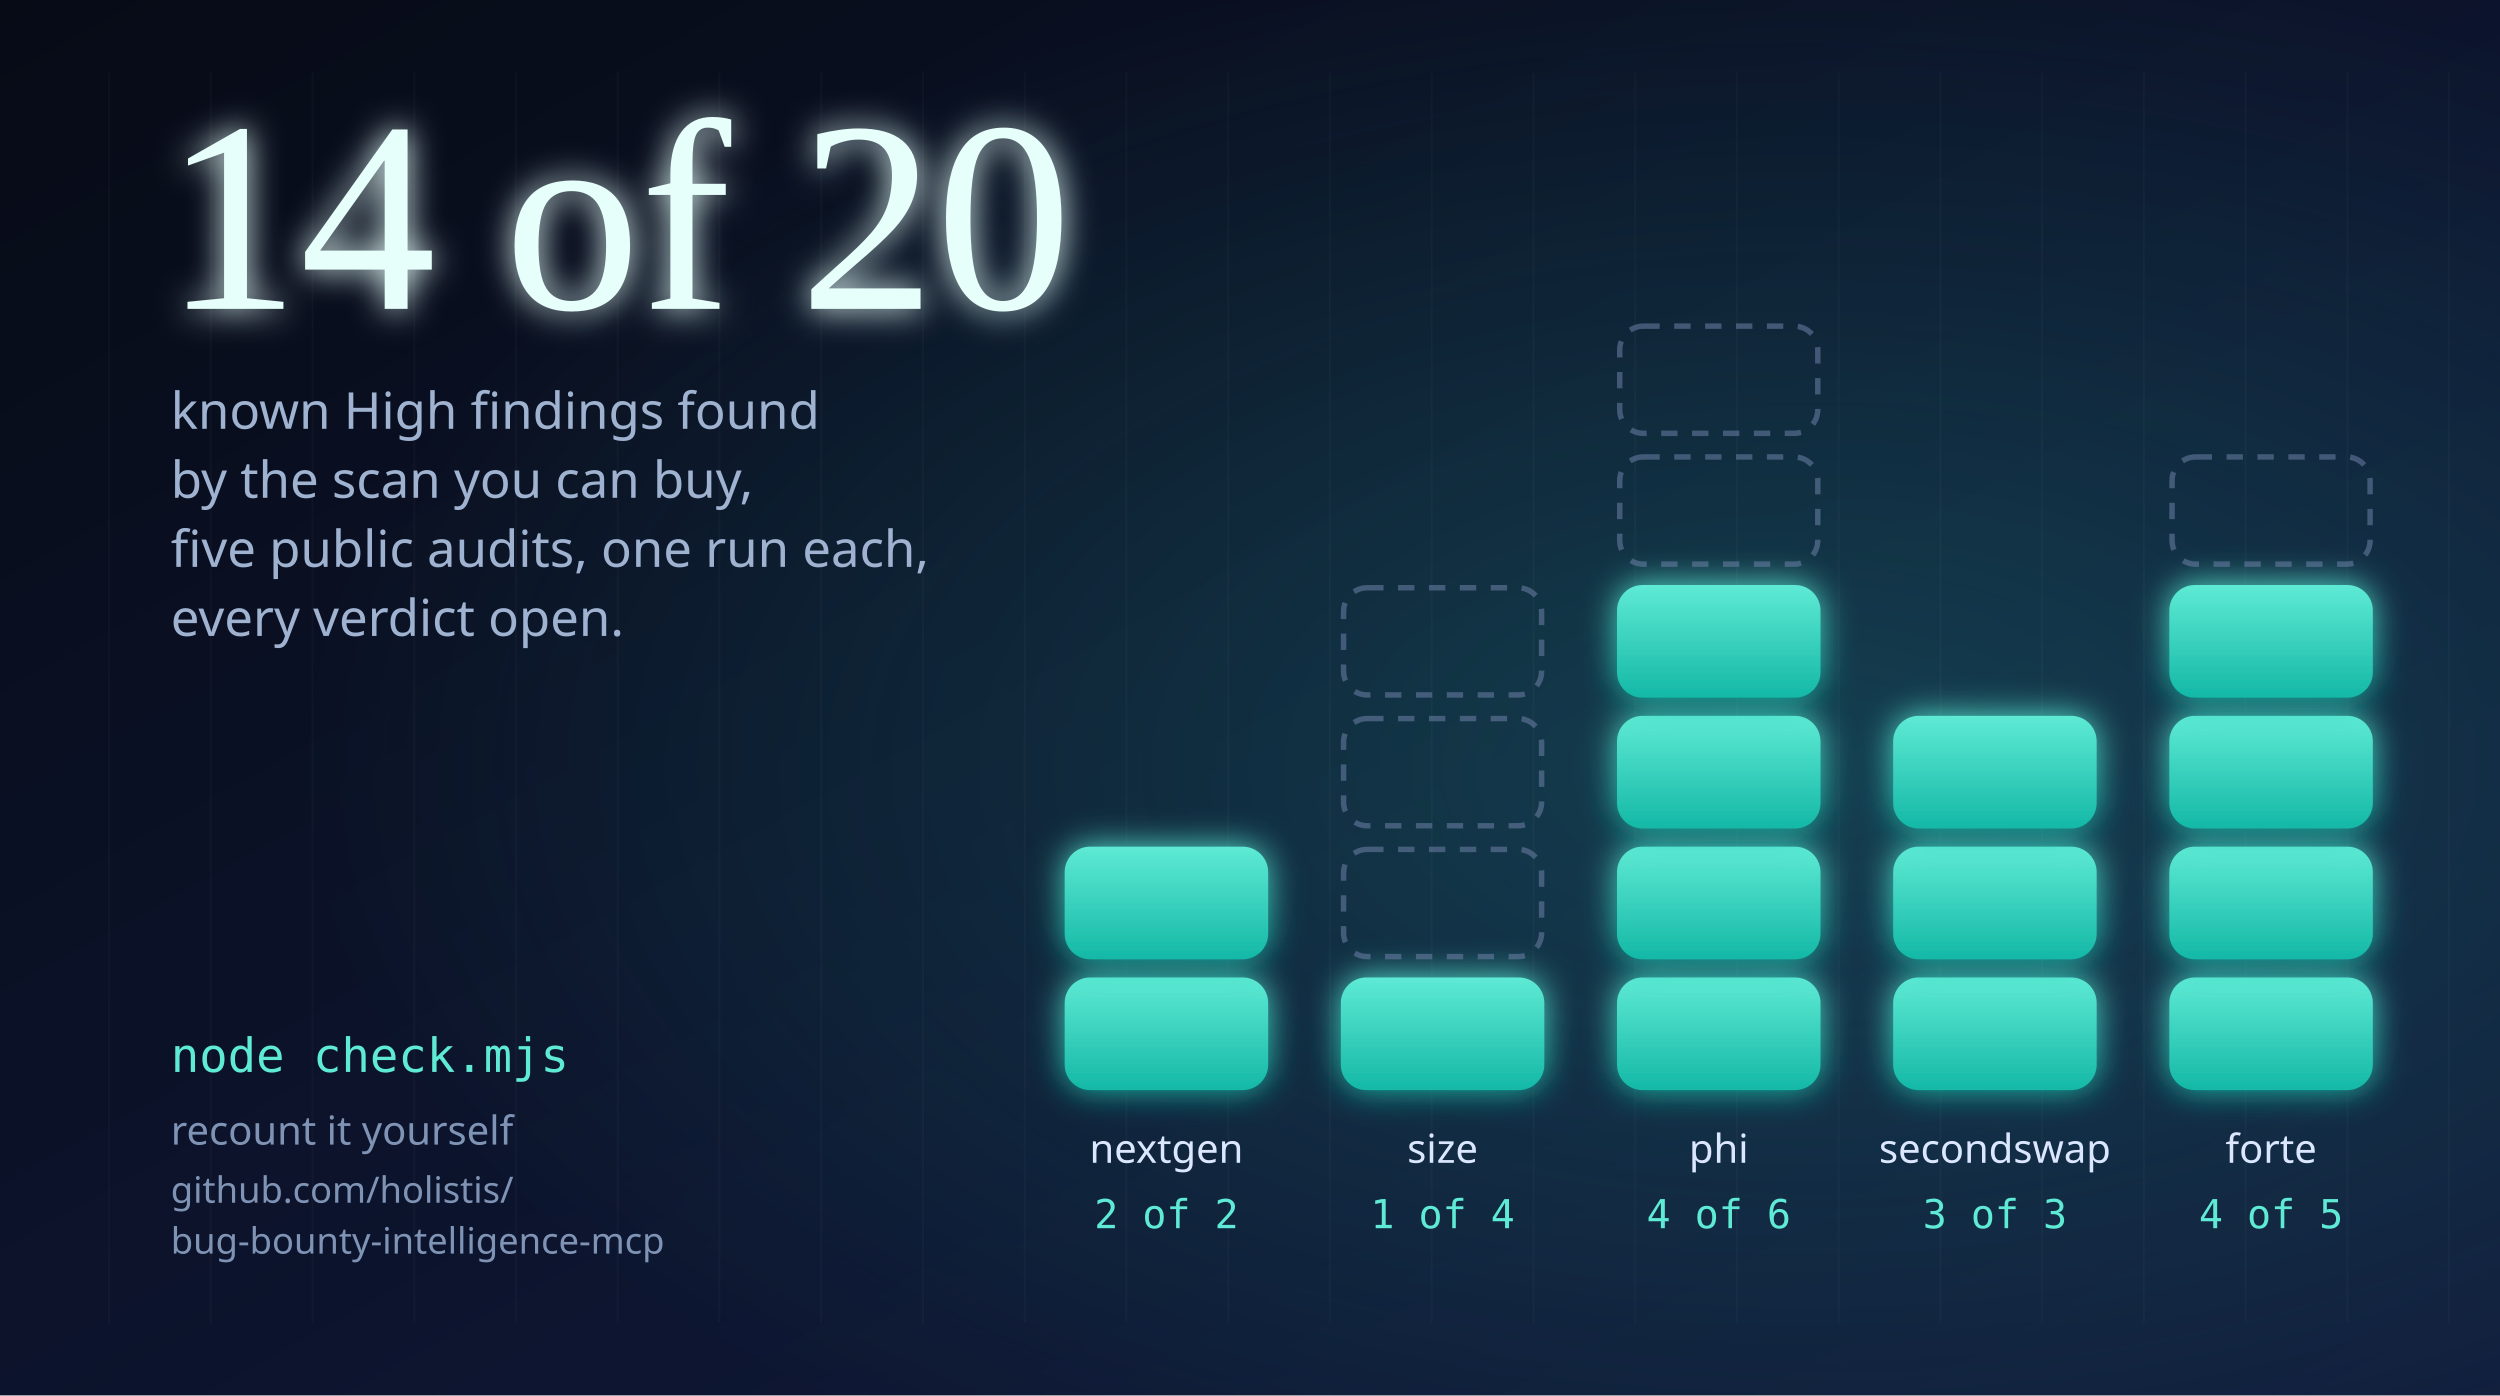
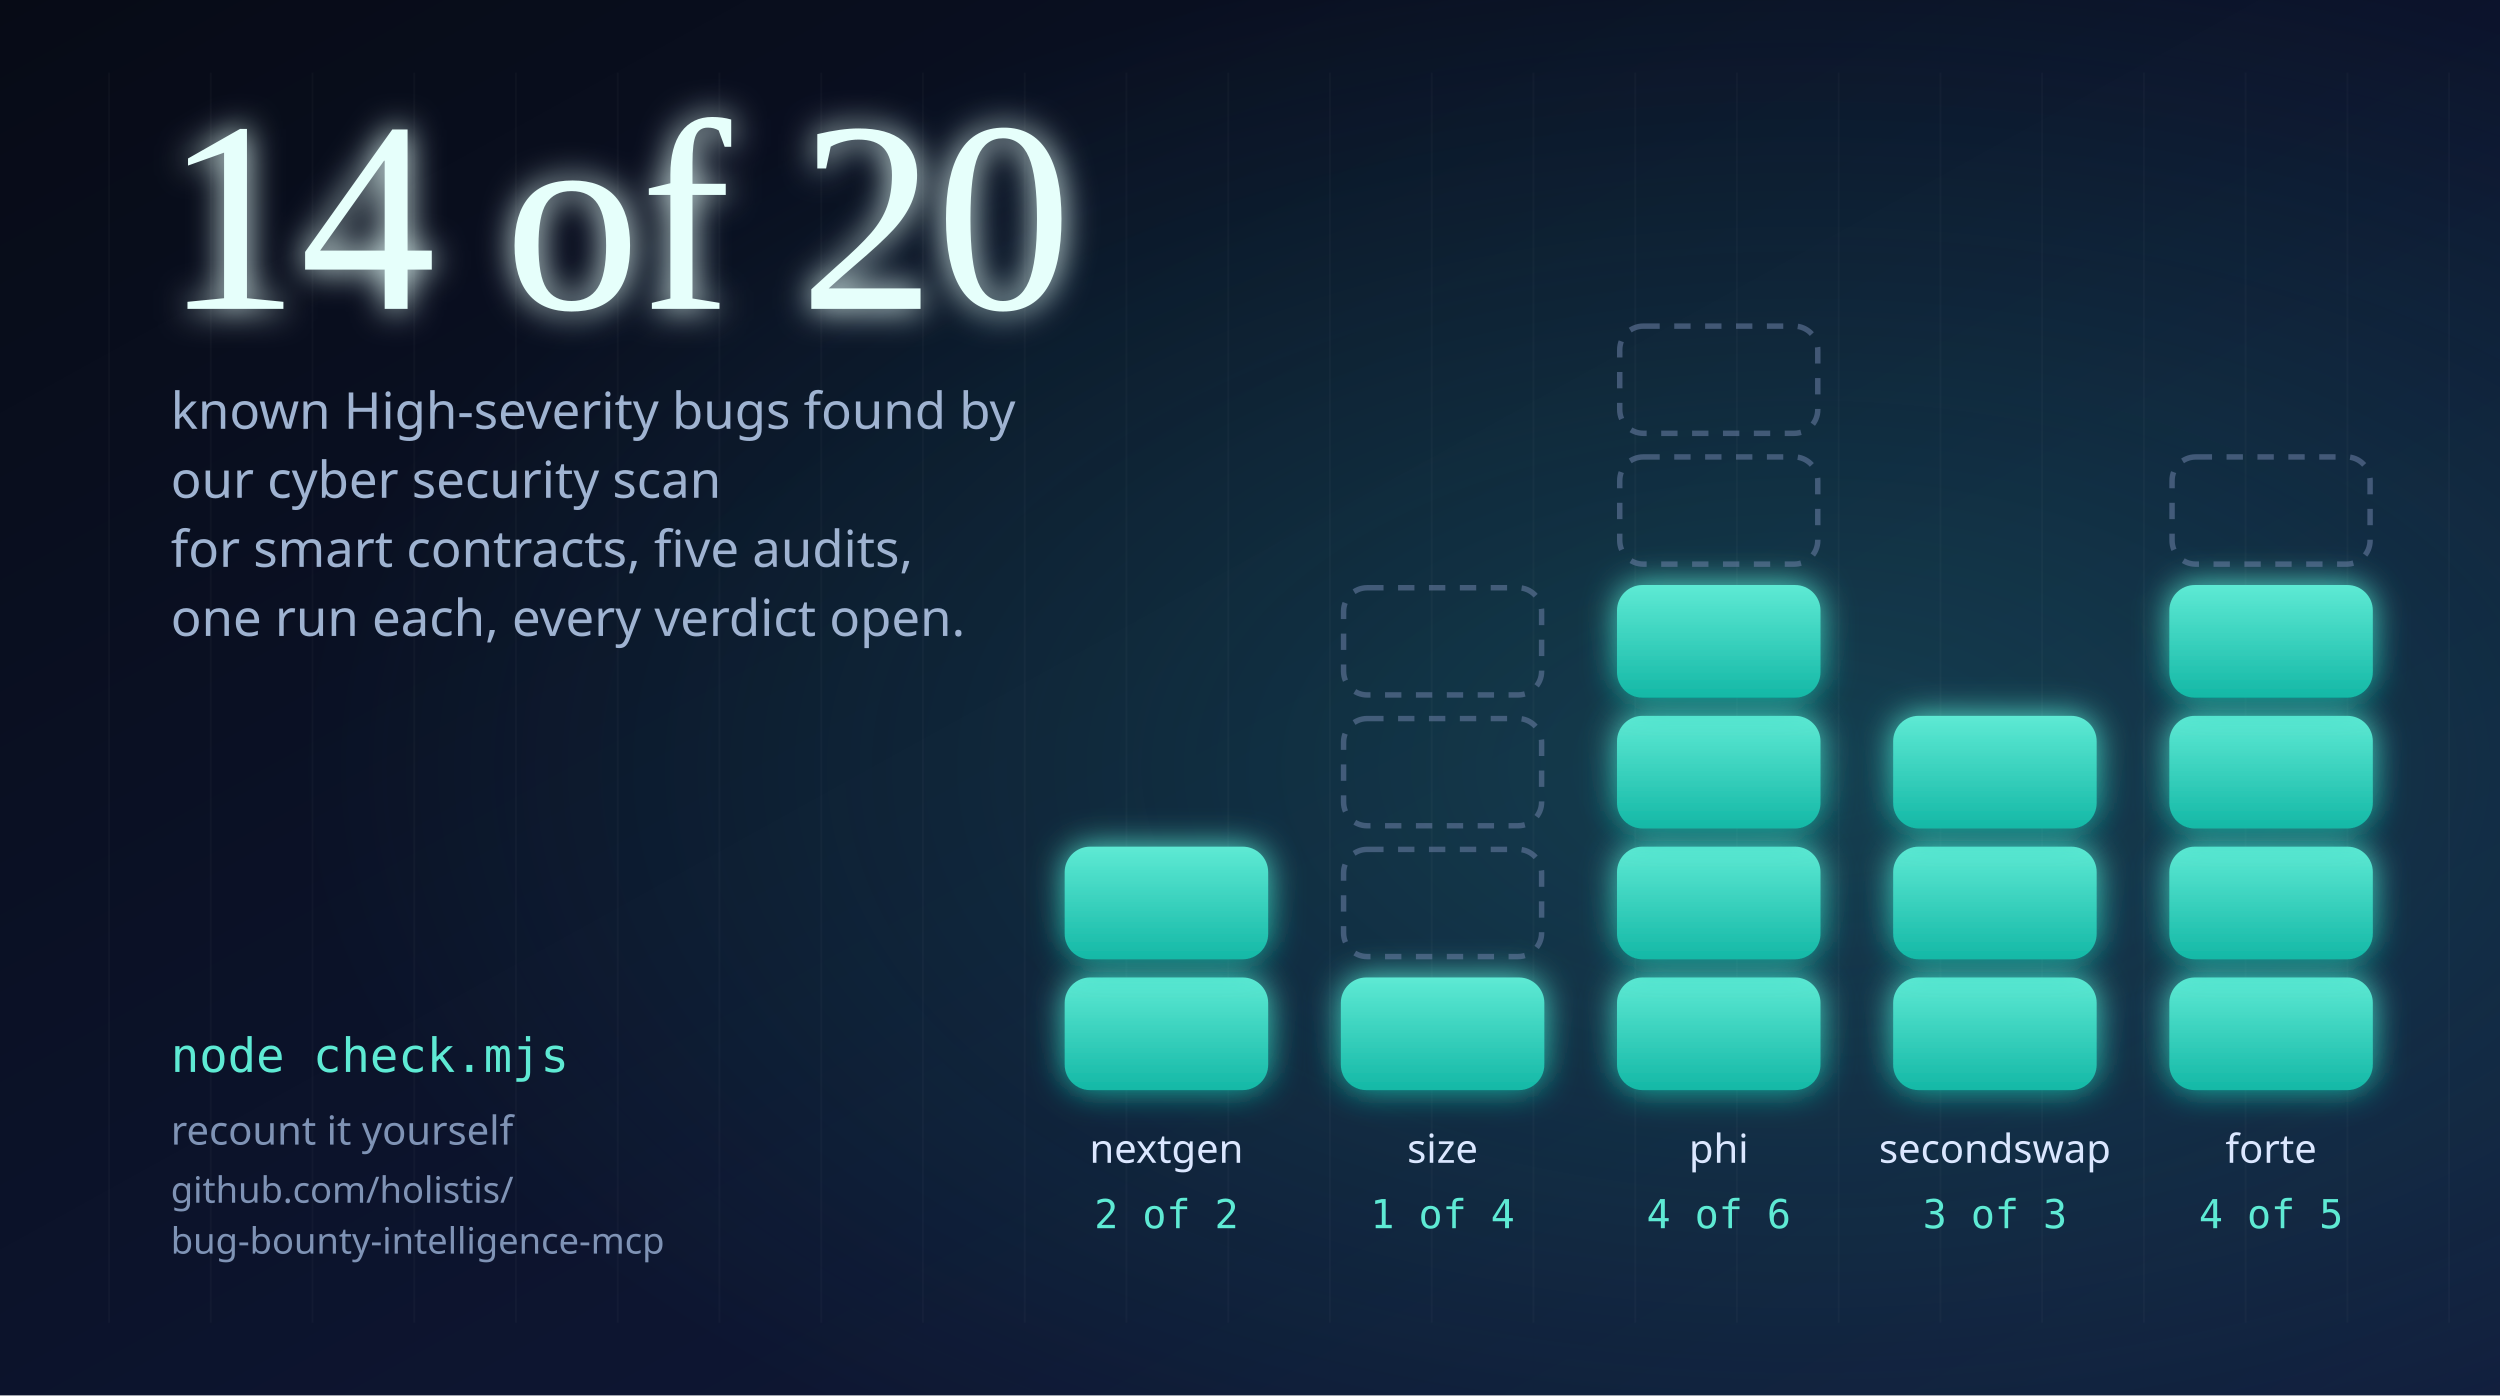
<svg xmlns="http://www.w3.org/2000/svg" viewBox="0 0 1376 768" width="1376" height="768" role="img" aria-label="Five columns, one per audit. Each known finding is a cell and the cells the scan found are lit: 14 of 20.">
  <defs>
    <linearGradient id="bg" x1="0" y1="0" x2="1" y2="1">
      <stop offset="0" stop-color="#070b16" />
      <stop offset="0.6" stop-color="#0d1530" />
      <stop offset="1" stop-color="#111a3a" />
    </linearGradient>
    <radialGradient id="halo" cx="0.72" cy="0.55" r="0.6">
      <stop offset="0" stop-color="#2dd4bf" stop-opacity="0.22" />
      <stop offset="1" stop-color="#2dd4bf" stop-opacity="0" />
    </radialGradient>
    <linearGradient id="lit" x1="0" y1="0" x2="0" y2="1">
      <stop offset="0" stop-color="#5eead4" />
      <stop offset="1" stop-color="#14b8a6" />
    </linearGradient>
    <filter id="glow" x="-40%" y="-40%" width="180%" height="180%">
      <feGaussianBlur stdDeviation="9" result="b" />
      <feMerge>
        <feMergeNode in="b" />
        <feMergeNode in="SourceGraphic" />
      </feMerge>
    </filter>
  </defs>
  <rect width="1376" height="768" fill="url(#bg)" />
  <rect width="1376" height="768" fill="url(#halo)" />
  <line x1="60" y1="40" x2="60" y2="728" stroke="#ffffff" stroke-opacity="0.025" />
  <line x1="116" y1="40" x2="116" y2="728" stroke="#ffffff" stroke-opacity="0.025" />
  <line x1="172" y1="40" x2="172" y2="728" stroke="#ffffff" stroke-opacity="0.025" />
  <line x1="228" y1="40" x2="228" y2="728" stroke="#ffffff" stroke-opacity="0.025" />
  <line x1="284" y1="40" x2="284" y2="728" stroke="#ffffff" stroke-opacity="0.025" />
  <line x1="340" y1="40" x2="340" y2="728" stroke="#ffffff" stroke-opacity="0.025" />
  <line x1="396" y1="40" x2="396" y2="728" stroke="#ffffff" stroke-opacity="0.025" />
  <line x1="452" y1="40" x2="452" y2="728" stroke="#ffffff" stroke-opacity="0.025" />
  <line x1="508" y1="40" x2="508" y2="728" stroke="#ffffff" stroke-opacity="0.025" />
  <line x1="564" y1="40" x2="564" y2="728" stroke="#ffffff" stroke-opacity="0.025" />
  <line x1="620" y1="40" x2="620" y2="728" stroke="#ffffff" stroke-opacity="0.025" />
  <line x1="676" y1="40" x2="676" y2="728" stroke="#ffffff" stroke-opacity="0.025" />
  <line x1="732" y1="40" x2="732" y2="728" stroke="#ffffff" stroke-opacity="0.025" />
  <line x1="788" y1="40" x2="788" y2="728" stroke="#ffffff" stroke-opacity="0.025" />
  <line x1="844" y1="40" x2="844" y2="728" stroke="#ffffff" stroke-opacity="0.025" />
  <line x1="900" y1="40" x2="900" y2="728" stroke="#ffffff" stroke-opacity="0.025" />
  <line x1="956" y1="40" x2="956" y2="728" stroke="#ffffff" stroke-opacity="0.025" />
  <line x1="1012" y1="40" x2="1012" y2="728" stroke="#ffffff" stroke-opacity="0.025" />
  <line x1="1068" y1="40" x2="1068" y2="728" stroke="#ffffff" stroke-opacity="0.025" />
  <line x1="1124" y1="40" x2="1124" y2="728" stroke="#ffffff" stroke-opacity="0.025" />
  <line x1="1180" y1="40" x2="1180" y2="728" stroke="#ffffff" stroke-opacity="0.025" />
  <line x1="1236" y1="40" x2="1236" y2="728" stroke="#ffffff" stroke-opacity="0.025" />
  <line x1="1292" y1="40" x2="1292" y2="728" stroke="#ffffff" stroke-opacity="0.025" />
  <line x1="1348" y1="40" x2="1348" y2="728" stroke="#ffffff" stroke-opacity="0.025" />
  <text x="90" y="170" font-family="Georgia, 'Times New Roman', serif" font-size="150" fill="#e6fffb" filter="url(#glow)">14 of 20</text>
-   <text x="94" y="236" font-family="system-ui, Segoe UI, sans-serif" font-size="28" fill="#9fb3d1">known High findings found</text>
-   <text x="94" y="274" font-family="system-ui, Segoe UI, sans-serif" font-size="28" fill="#9fb3d1">by the scan you can buy,</text>
-   <text x="94" y="312" font-family="system-ui, Segoe UI, sans-serif" font-size="28" fill="#9fb3d1">five public audits, one run each,</text>
-   <text x="94" y="350" font-family="system-ui, Segoe UI, sans-serif" font-size="28" fill="#9fb3d1">every verdict open.</text>
+   <text x="94" y="236" font-family="system-ui, Segoe UI, sans-serif" font-size="28" fill="#9fb3d1">known High-severity bugs found by</text>
+   <text x="94" y="274" font-family="system-ui, Segoe UI, sans-serif" font-size="28" fill="#9fb3d1">our cyber security scan</text>
+   <text x="94" y="312" font-family="system-ui, Segoe UI, sans-serif" font-size="28" fill="#9fb3d1">for smart contracts, five audits,</text>
+   <text x="94" y="350" font-family="system-ui, Segoe UI, sans-serif" font-size="28" fill="#9fb3d1">one run each, every verdict open.</text>
  <text x="94" y="590" font-family="ui-monospace, Consolas, monospace" font-size="26" fill="#5eead4">node check.mjs</text>
  <text x="94" y="630" font-family="system-ui, Segoe UI, sans-serif" font-size="22" fill="#7f93b5">recount it yourself</text>
  <text x="94" y="662" font-family="system-ui, Segoe UI, sans-serif" font-size="20" fill="#7f93b5">github.com/holistis/</text>
  <text x="94" y="690" font-family="system-ui, Segoe UI, sans-serif" font-size="20" fill="#7f93b5">bug-bounty-intelligence-mcp</text>
  <rect x="586" y="538" width="112" height="62" rx="14" fill="url(#lit)" filter="url(#glow)" />
  <rect x="586" y="466" width="112" height="62" rx="14" fill="url(#lit)" filter="url(#glow)" />
  <text x="642" y="640" text-anchor="middle" font-family="system-ui, Segoe UI, sans-serif" font-size="22" fill="#dbe7ff">nextgen</text>
  <text x="642" y="676" text-anchor="middle" font-family="ui-monospace, Consolas, monospace" font-size="22" fill="#5eead4">2 of 2</text>
  <rect x="738" y="538" width="112" height="62" rx="14" fill="url(#lit)" filter="url(#glow)" />
  <rect x="739.5" y="467.5" width="109" height="59" rx="13" fill="none" stroke="#6b7fa6" stroke-opacity="0.55" stroke-width="3" stroke-dasharray="9 8" />
  <rect x="739.5" y="395.5" width="109" height="59" rx="13" fill="none" stroke="#6b7fa6" stroke-opacity="0.55" stroke-width="3" stroke-dasharray="9 8" />
  <rect x="739.5" y="323.5" width="109" height="59" rx="13" fill="none" stroke="#6b7fa6" stroke-opacity="0.55" stroke-width="3" stroke-dasharray="9 8" />
  <text x="794" y="640" text-anchor="middle" font-family="system-ui, Segoe UI, sans-serif" font-size="22" fill="#dbe7ff">size</text>
  <text x="794" y="676" text-anchor="middle" font-family="ui-monospace, Consolas, monospace" font-size="22" fill="#5eead4">1 of 4</text>
  <rect x="890" y="538" width="112" height="62" rx="14" fill="url(#lit)" filter="url(#glow)" />
  <rect x="890" y="466" width="112" height="62" rx="14" fill="url(#lit)" filter="url(#glow)" />
  <rect x="890" y="394" width="112" height="62" rx="14" fill="url(#lit)" filter="url(#glow)" />
  <rect x="890" y="322" width="112" height="62" rx="14" fill="url(#lit)" filter="url(#glow)" />
  <rect x="891.5" y="251.5" width="109" height="59" rx="13" fill="none" stroke="#6b7fa6" stroke-opacity="0.55" stroke-width="3" stroke-dasharray="9 8" />
  <rect x="891.5" y="179.5" width="109" height="59" rx="13" fill="none" stroke="#6b7fa6" stroke-opacity="0.55" stroke-width="3" stroke-dasharray="9 8" />
  <text x="946" y="640" text-anchor="middle" font-family="system-ui, Segoe UI, sans-serif" font-size="22" fill="#dbe7ff">phi</text>
  <text x="946" y="676" text-anchor="middle" font-family="ui-monospace, Consolas, monospace" font-size="22" fill="#5eead4">4 of 6</text>
  <rect x="1042" y="538" width="112" height="62" rx="14" fill="url(#lit)" filter="url(#glow)" />
  <rect x="1042" y="466" width="112" height="62" rx="14" fill="url(#lit)" filter="url(#glow)" />
  <rect x="1042" y="394" width="112" height="62" rx="14" fill="url(#lit)" filter="url(#glow)" />
  <text x="1098" y="640" text-anchor="middle" font-family="system-ui, Segoe UI, sans-serif" font-size="22" fill="#dbe7ff">secondswap</text>
  <text x="1098" y="676" text-anchor="middle" font-family="ui-monospace, Consolas, monospace" font-size="22" fill="#5eead4">3 of 3</text>
  <rect x="1194" y="538" width="112" height="62" rx="14" fill="url(#lit)" filter="url(#glow)" />
  <rect x="1194" y="466" width="112" height="62" rx="14" fill="url(#lit)" filter="url(#glow)" />
  <rect x="1194" y="394" width="112" height="62" rx="14" fill="url(#lit)" filter="url(#glow)" />
  <rect x="1194" y="322" width="112" height="62" rx="14" fill="url(#lit)" filter="url(#glow)" />
  <rect x="1195.5" y="251.5" width="109" height="59" rx="13" fill="none" stroke="#6b7fa6" stroke-opacity="0.55" stroke-width="3" stroke-dasharray="9 8" />
  <text x="1250" y="640" text-anchor="middle" font-family="system-ui, Segoe UI, sans-serif" font-size="22" fill="#dbe7ff">forte</text>
  <text x="1250" y="676" text-anchor="middle" font-family="ui-monospace, Consolas, monospace" font-size="22" fill="#5eead4">4 of 5</text>
</svg>
